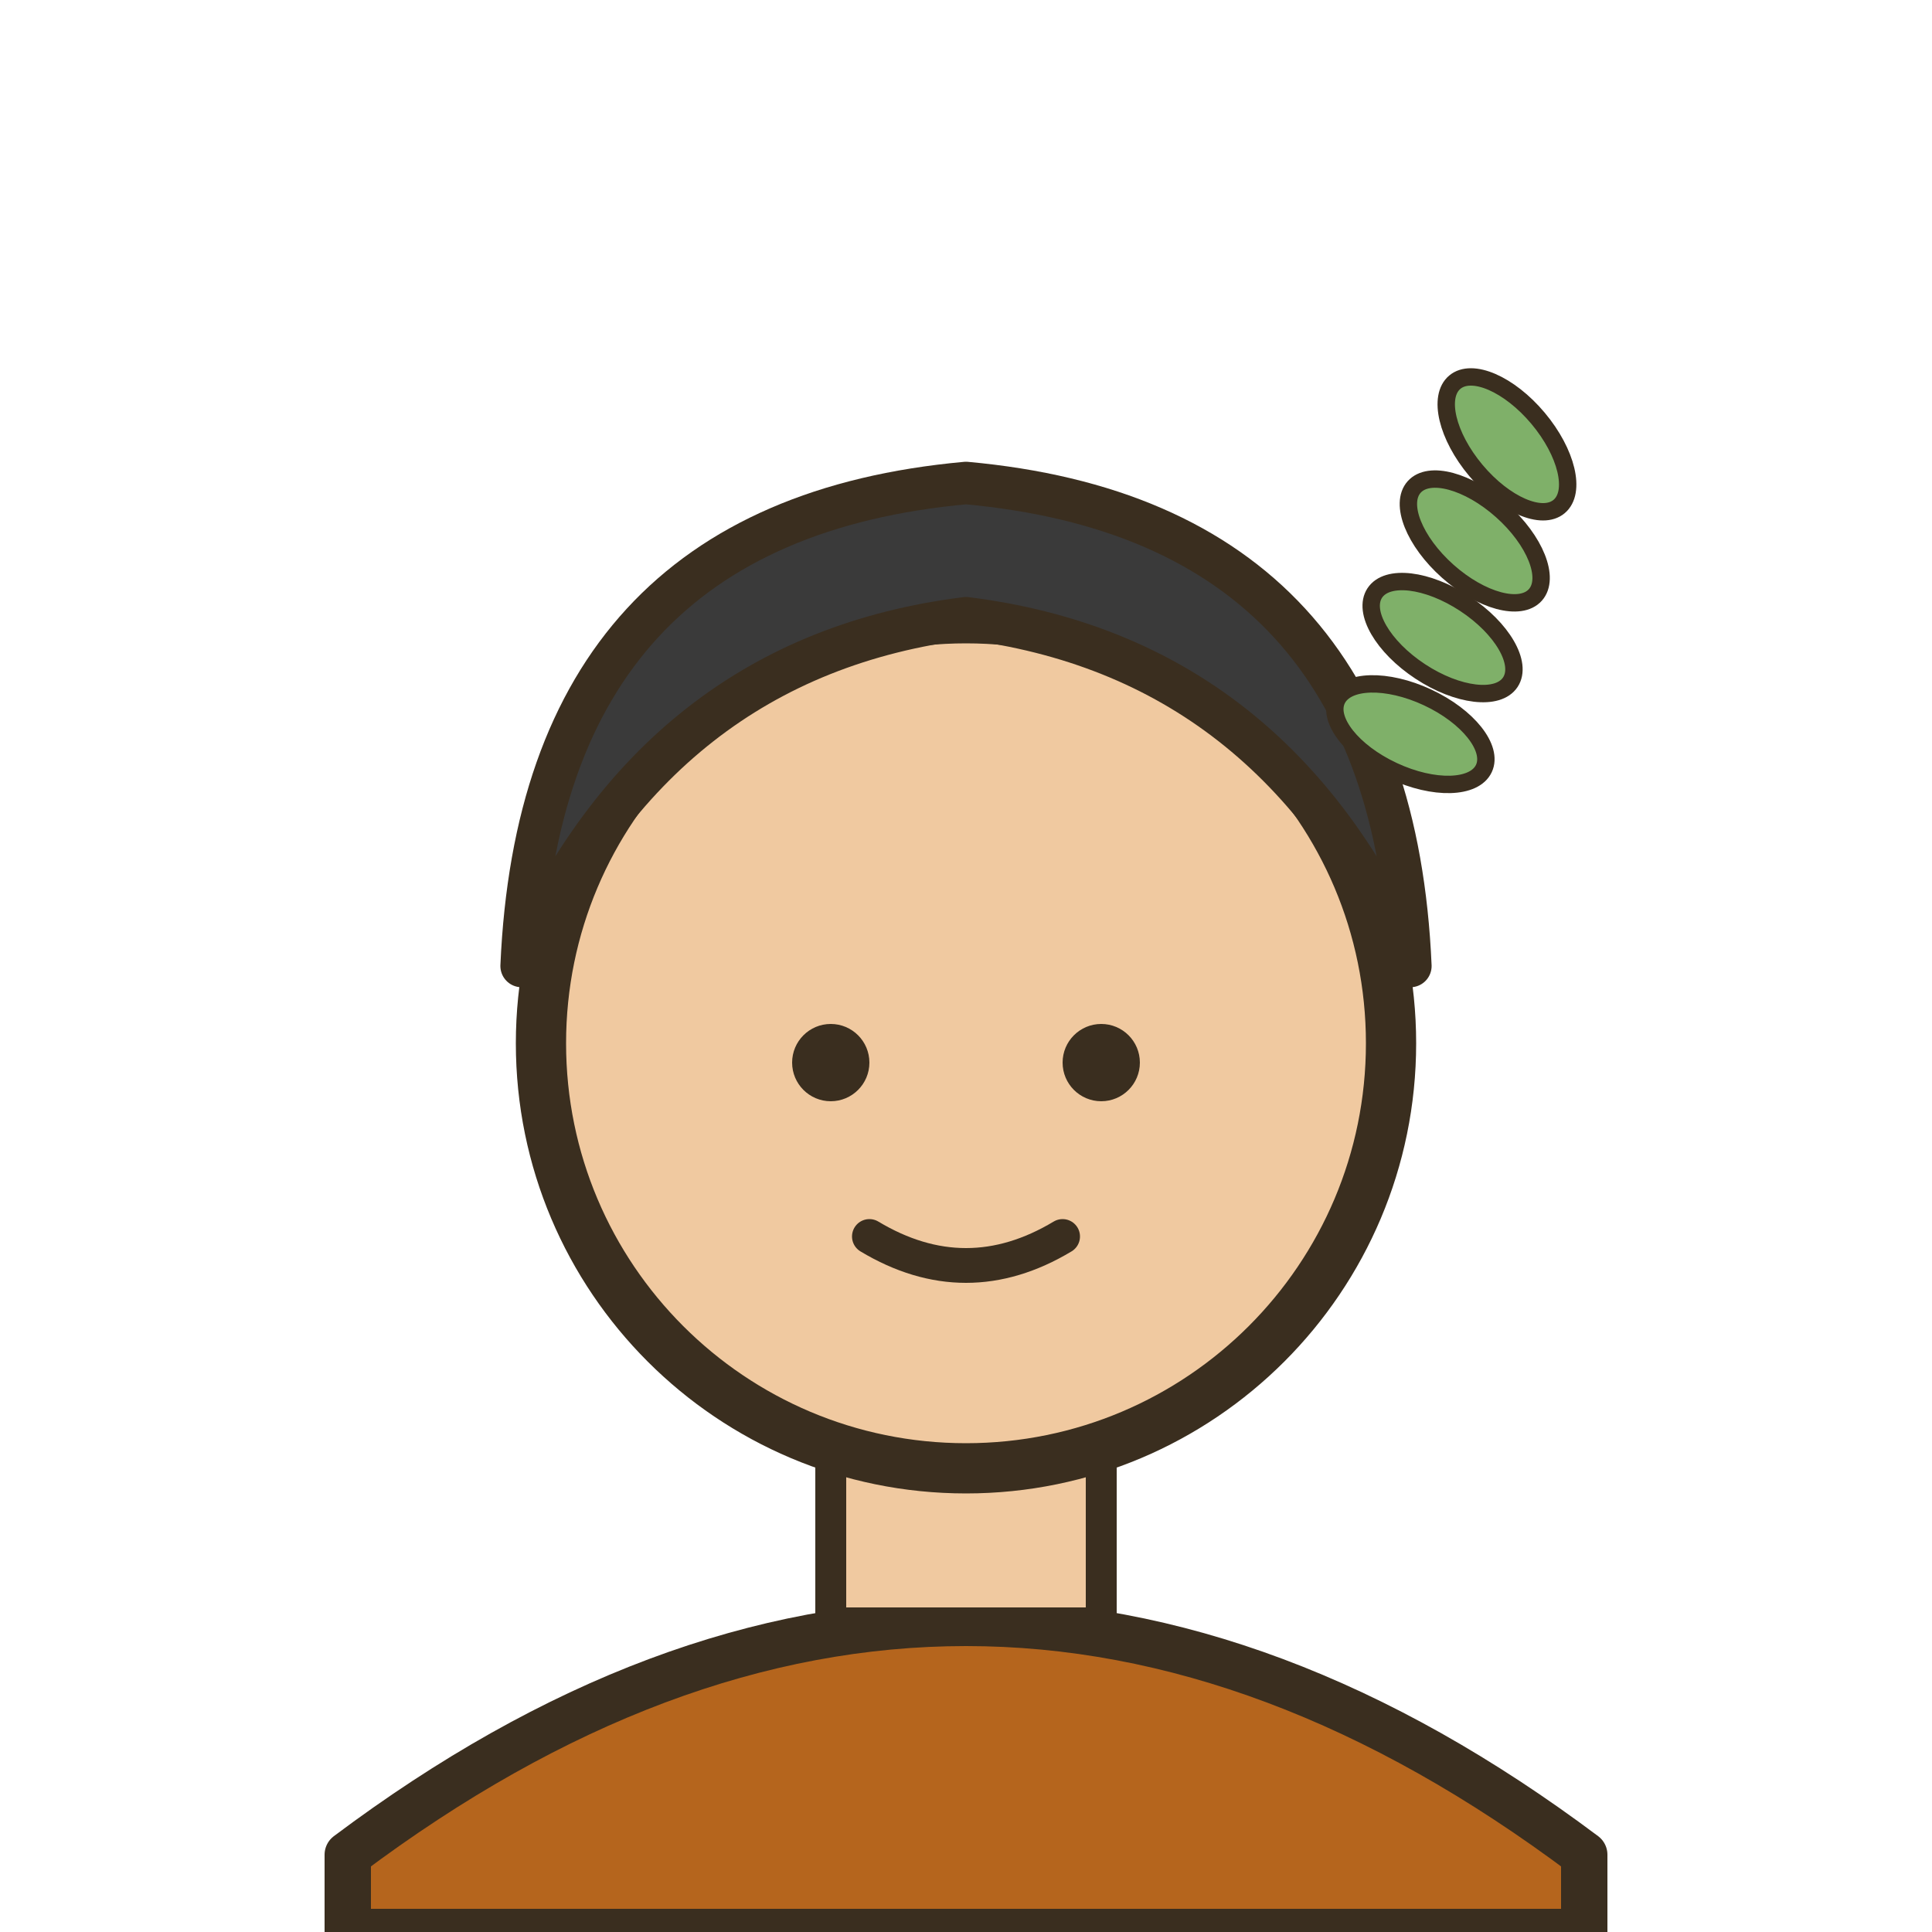
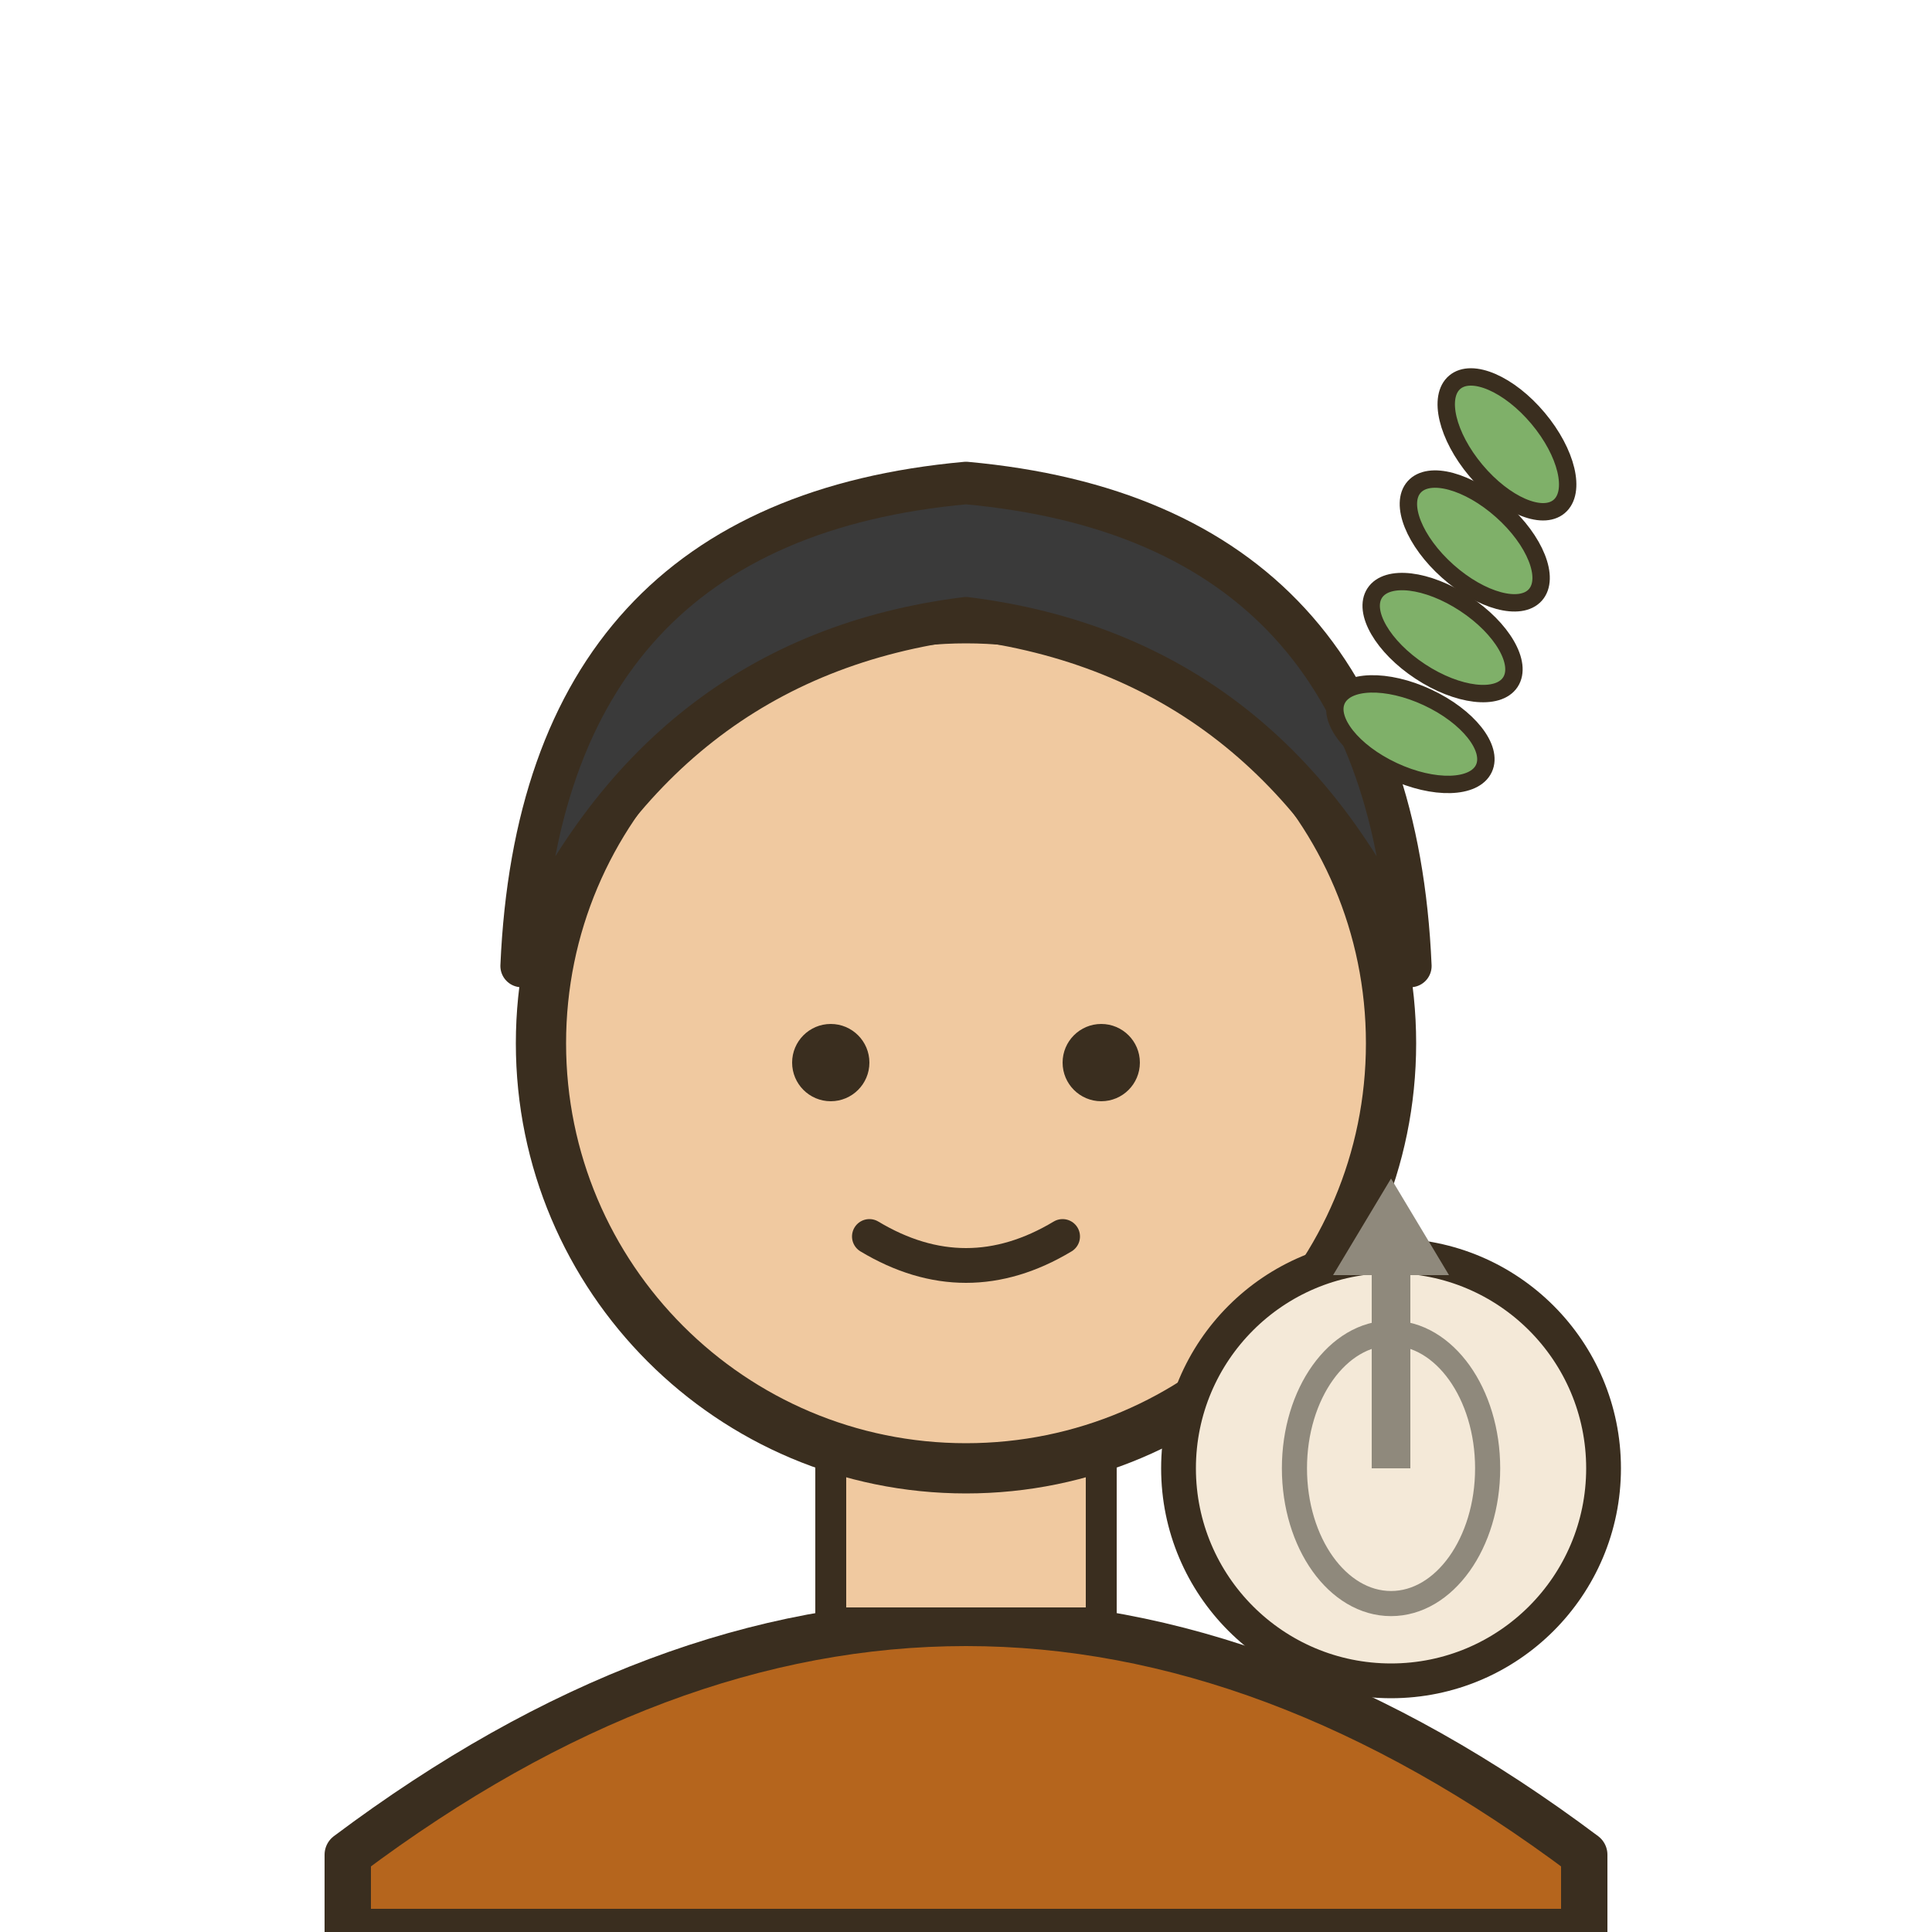
<svg xmlns="http://www.w3.org/2000/svg" viewBox="0 0 100 100" width="100" height="100" preserveAspectRatio="none">
  <path d="M 18 96 Q 50 72 82 96 L 82 100 L 18 100 Z" fill="#B5651D" stroke="#3A2E1F" stroke-width="2.4" stroke-linejoin="round" />
  <rect x="43" y="68" width="14" height="16" fill="#F0C9A0" stroke="#3A2E1F" stroke-width="1.6" />
  <circle cx="50" cy="54" r="22" fill="#F0C9A0" stroke="#3A2E1F" stroke-width="2.6" />
  <path d="M 27 50 Q 28 27 50 25 Q 72 27 73 50 Q 66 34 50 32 Q 34 34 27 50 Z" fill="#3A3A3A" stroke="#3A2E1F" stroke-width="2.2" stroke-linejoin="round" />
  <circle cx="43" cy="55" r="2" fill="#3A2E1F" />
  <circle cx="57" cy="55" r="2" fill="#3A2E1F" />
  <path d="M 45 64 Q 50 67 55 64" stroke="#3A2E1F" stroke-width="1.8" fill="none" stroke-linecap="round" />
  <ellipse cx="73" cy="38" rx="4.2" ry="2.1" fill="#7FB069" stroke="#3A2E1F" stroke-width="0.9" transform="rotate(25 73 38)" />
  <ellipse cx="74.667" cy="33" rx="4.2" ry="2.1" fill="#7FB069" stroke="#3A2E1F" stroke-width="0.9" transform="rotate(33.33333 74.66667 33)" />
  <ellipse cx="76.333" cy="28" rx="4.2" ry="2.1" fill="#7FB069" stroke="#3A2E1F" stroke-width="0.9" transform="rotate(41.66667 76.33333 28)" />
  <ellipse cx="78" cy="23" rx="4.2" ry="2.1" fill="#7FB069" stroke="#3A2E1F" stroke-width="0.9" transform="rotate(50 78 23)" />
+   <circle cx="72" cy="76" r="11" fill="#F4E9D8" stroke="#3A2E1F" stroke-width="1.8" />
+   <g transform="translate(22 26)">
+     <ellipse rx="5" ry="7" fill="none" stroke="#8F897C" stroke-width="1.3" transform="translate(50 50)" />
+     <path d="M -1 8 L 1 8 L 1 -2 L 3 -2 L 0 -7 L -3 -2 L -1 -2 Z" fill="#8F897C" transform="translate(50 42)" />
+   </g>
</svg>
